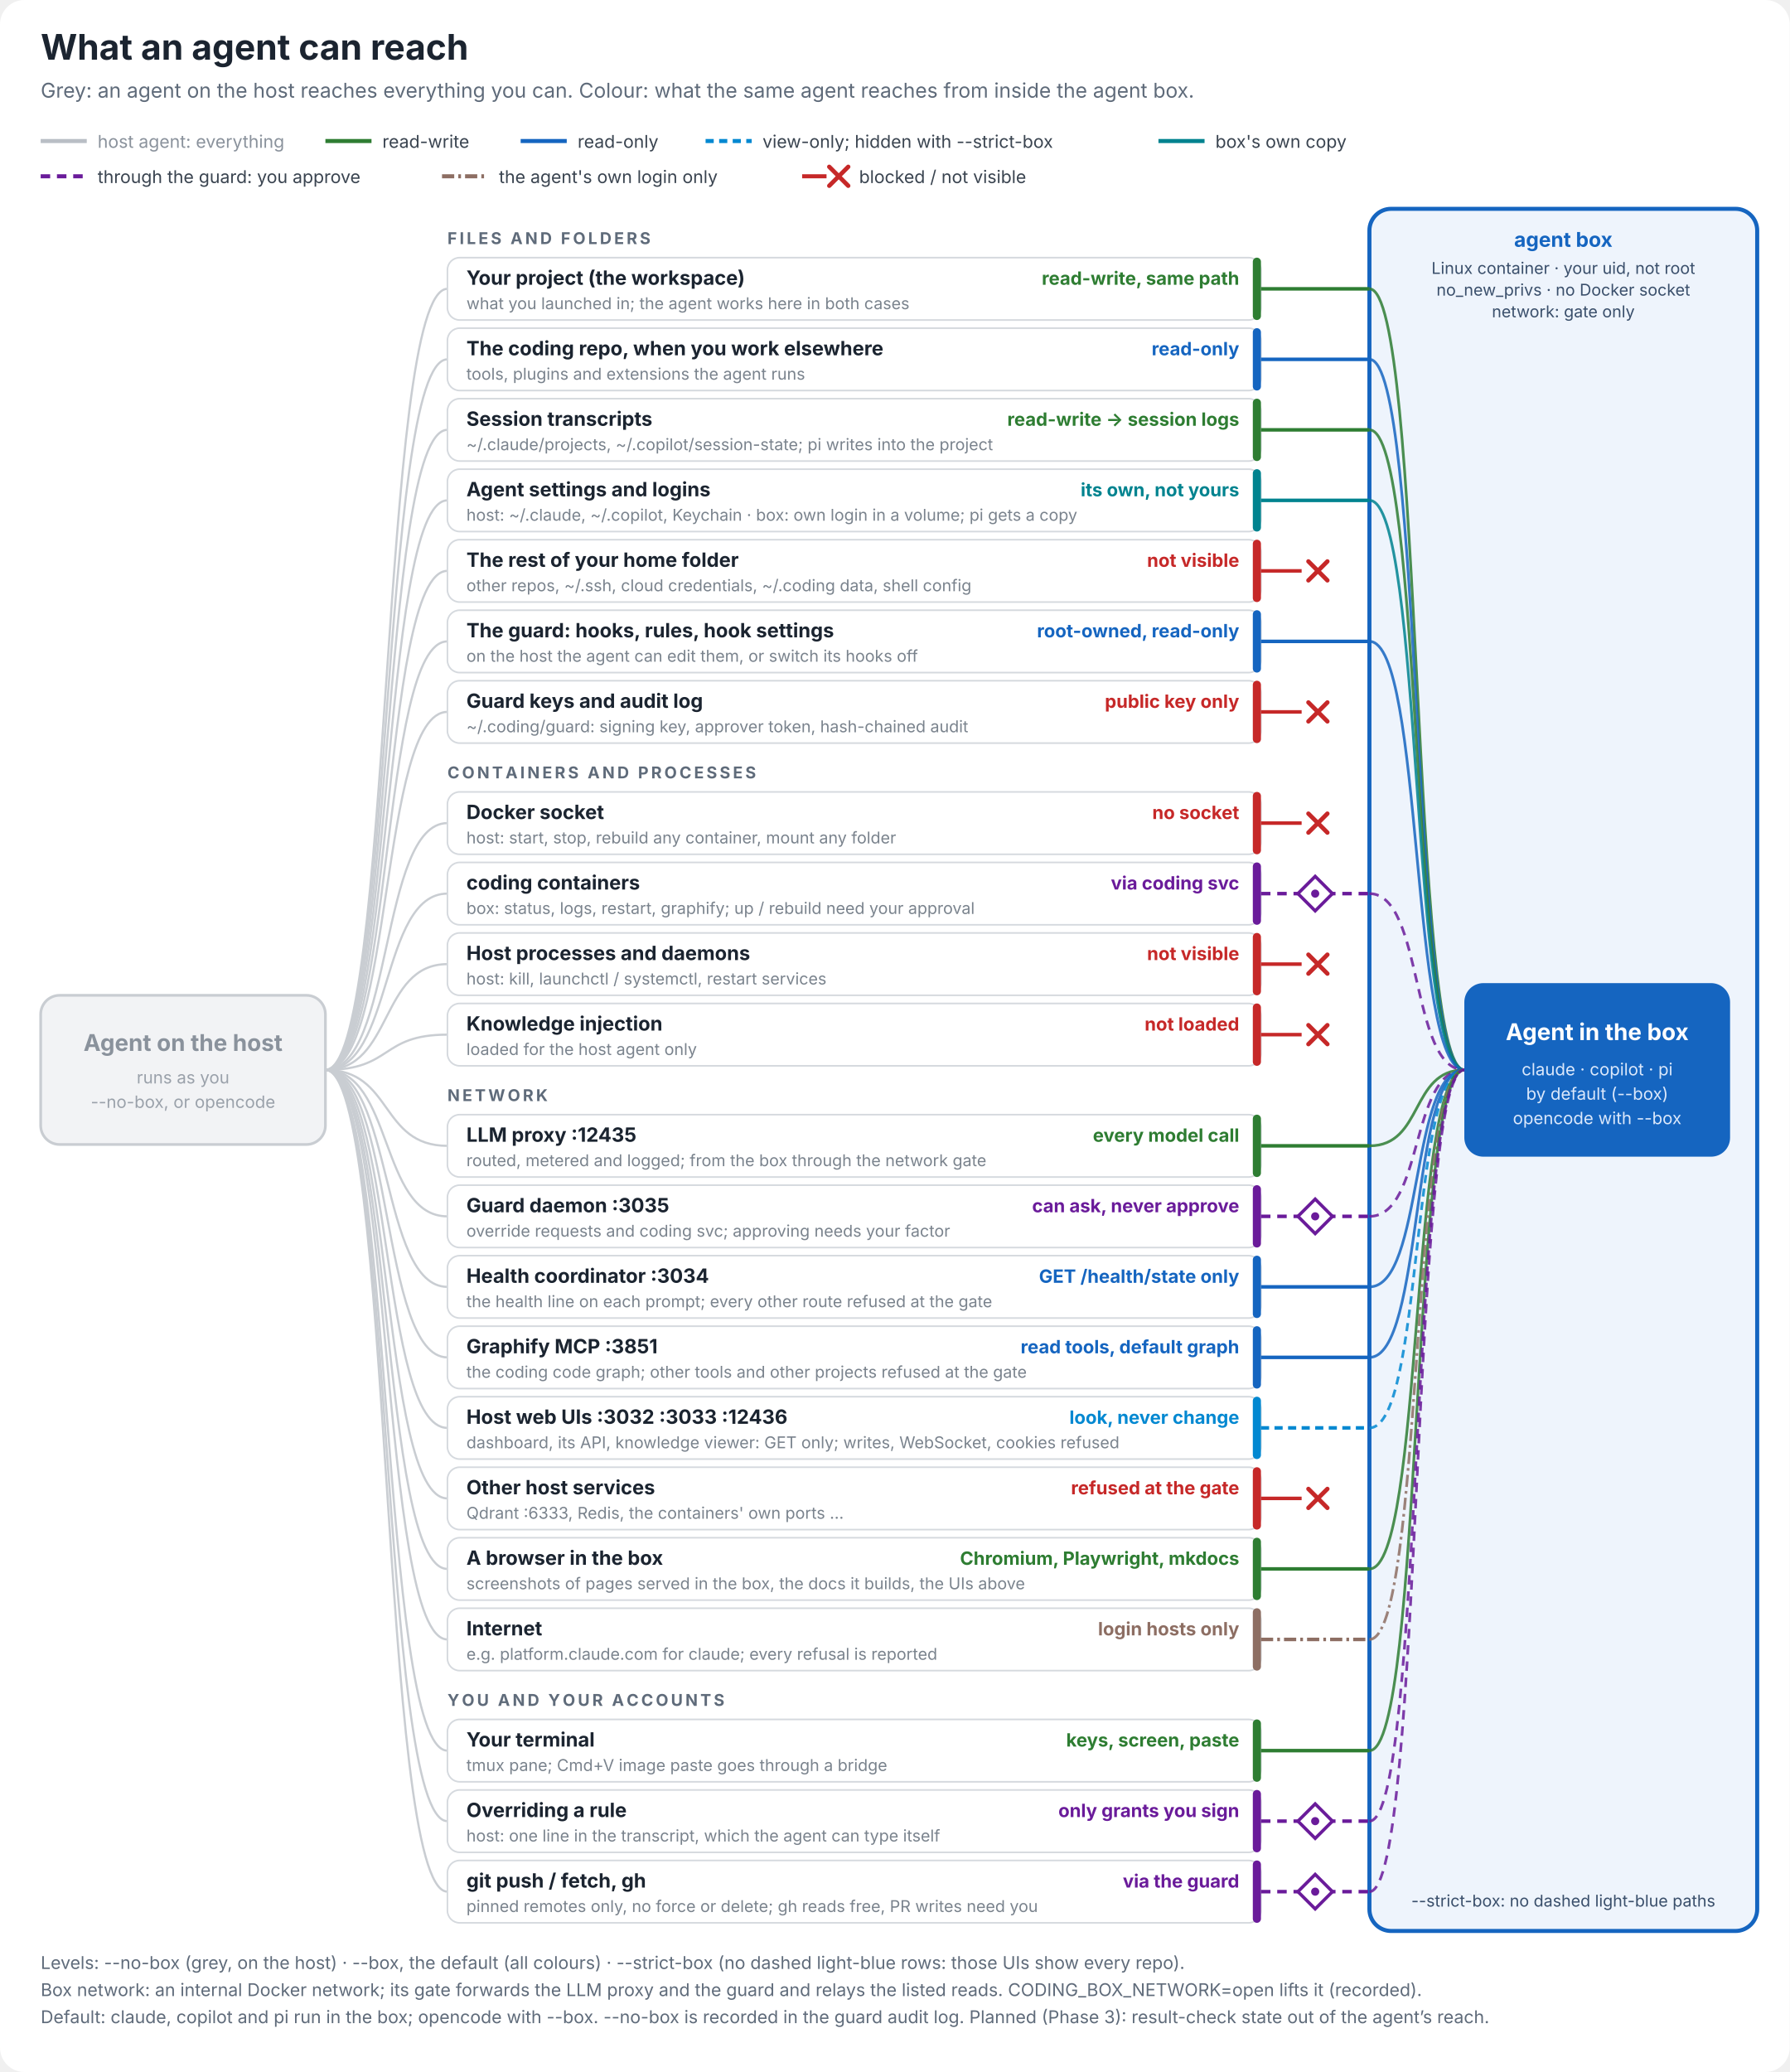
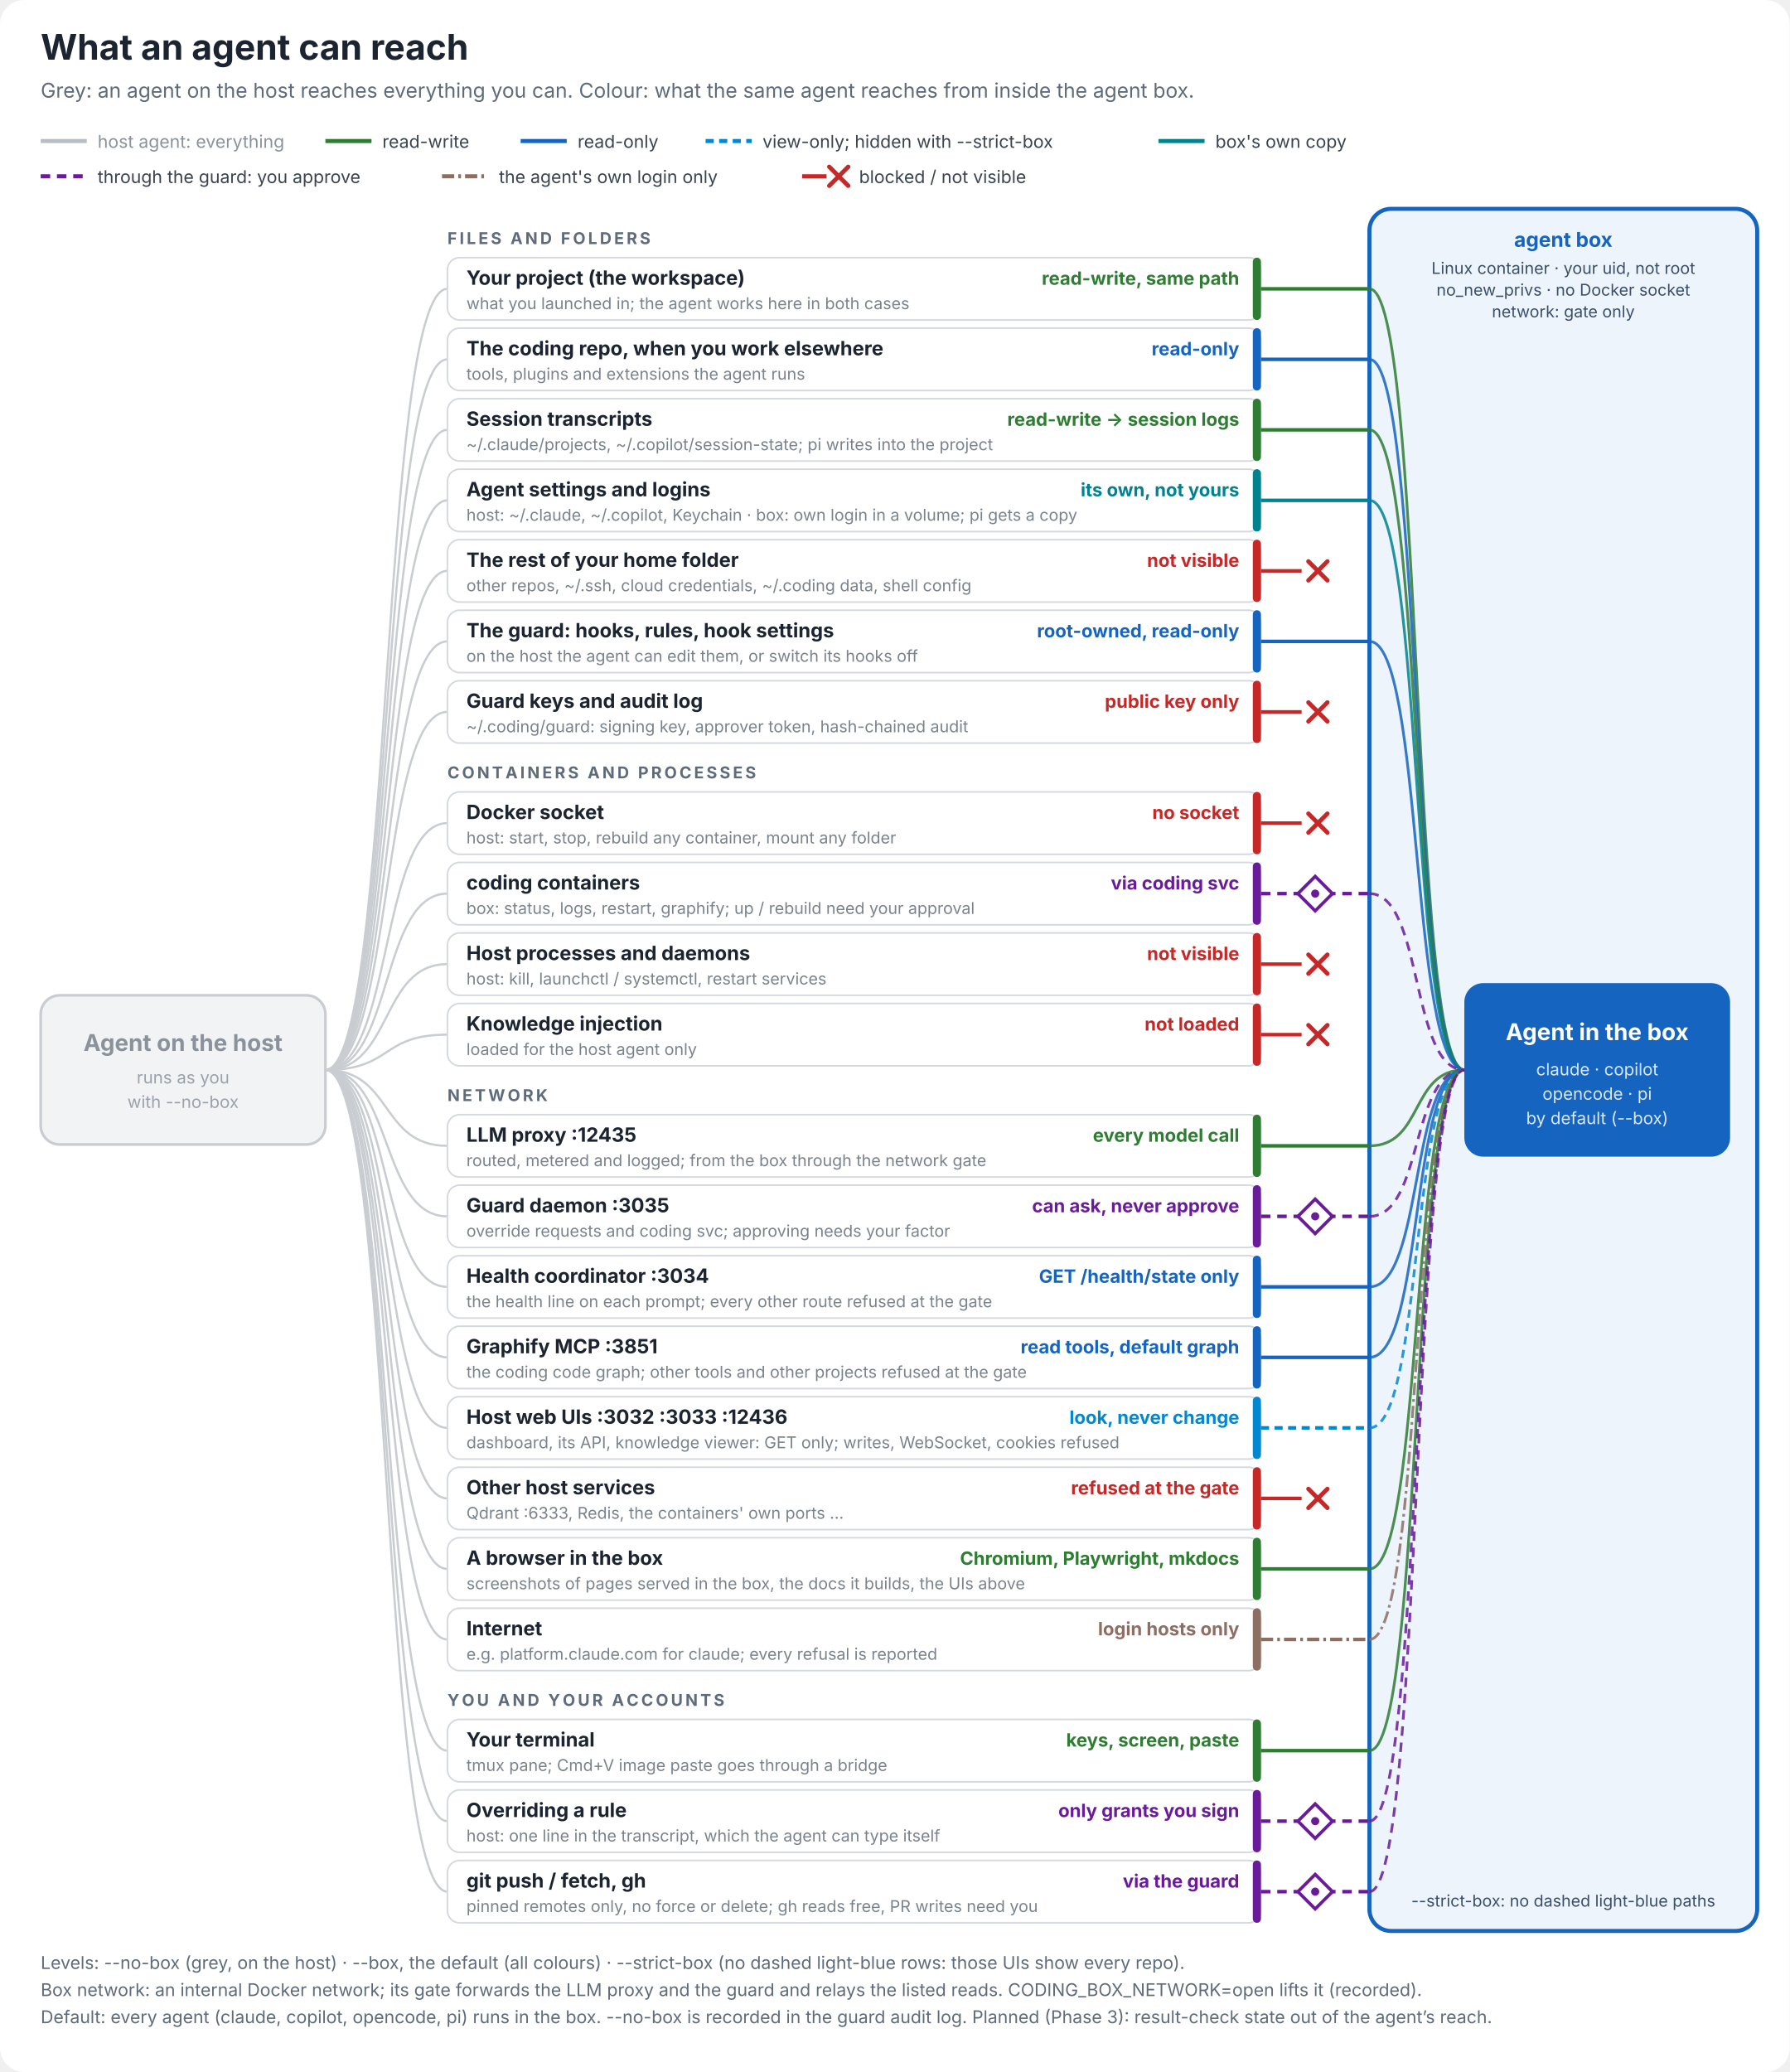
<svg xmlns="http://www.w3.org/2000/svg" viewBox="0 0 1320 1528" width="1320" height="1528" font-family="Inter, -apple-system, 'Segoe UI', Helvetica, Arial, sans-serif" role="img" aria-labelledby="t d">
  <rect x="0" y="0" width="1320" height="1528" rx="18" fill="#ffffff" />
  <text x="330" y="180" font-size="12" font-weight="700" fill="#5f6b7a">F I L E S   A N D   F O L D E R S</text>
  <text x="330" y="574" font-size="12" font-weight="700" fill="#5f6b7a">C O N T A I N E R S   A N D   P R O C E S S E S</text>
  <text x="330" y="812" font-size="12" font-weight="700" fill="#5f6b7a">N E T W O R K</text>
  <text x="330" y="1258" font-size="12" font-weight="700" fill="#5f6b7a">Y O U   A N D   Y O U R   A C C O U N T S</text>
  <text x="30" y="44" font-size="26" font-weight="700" fill="#1b2430">What an agent can reach</text>
  <text x="30" y="72" font-size="15" fill="#5f6b7a">Grey: an agent on the host reaches everything you can. Colour: what the same agent reaches from inside the agent box.</text>
  <line x1="30" y1="104" x2="64" y2="104" stroke="#b9bec5" stroke-width="3" />
  <text x="72" y="109" font-size="13" fill="#8a929c">host agent: everything</text>
  <line x1="240" y1="104" x2="274" y2="104" stroke="#2e7d32" stroke-width="3" />
  <text x="282" y="109" font-size="13" fill="#3a4450">read-write</text>
  <line x1="384" y1="104" x2="418" y2="104" stroke="#1565c0" stroke-width="3" />
  <text x="426" y="109" font-size="13" fill="#3a4450">read-only</text>
  <line x1="520.4" y1="104" x2="554.4" y2="104" stroke="#0288d1" stroke-width="3" stroke-dasharray="6 4" />
  <text x="562.4" y="109" font-size="13" fill="#3a4450">view-only; hidden with --strict-box</text>
  <line x1="854.4" y1="104" x2="888.4" y2="104" stroke="#00838f" stroke-width="3" />
  <text x="896.4" y="109" font-size="13" fill="#3a4450">box's own copy</text>
  <line x1="30" y1="130" x2="64" y2="130" stroke="#6a1b9a" stroke-width="3" stroke-dasharray="7 5" />
  <text x="72" y="135" font-size="13" fill="#3a4450">through the guard: you approve</text>
  <line x1="326" y1="130" x2="360" y2="130" stroke="#8d6e63" stroke-width="3" stroke-dasharray="9 3 2 3" />
  <text x="368" y="135" font-size="13" fill="#3a4450">the agent's own login only</text>
  <line x1="591.6" y1="130" x2="609.6" y2="130" stroke="#c62828" stroke-width="3" />
  <g stroke="#c62828" stroke-width="3.2" stroke-linecap="round">
    <line x1="611.6" y1="123" x2="625.6" y2="137" />
    <line x1="611.6" y1="137" x2="625.6" y2="123" />
  </g>
  <text x="633.6" y="135" font-size="13" fill="#3a4450">blocked / not visible</text>
  <path d="M 240 789 C 290 789, 280 213, 330 213" fill="none" stroke="#c9cdd2" stroke-width="1.6" />
  <path d="M 240 789 C 290 789, 280 265, 330 265" fill="none" stroke="#c9cdd2" stroke-width="1.6" />
  <path d="M 240 789 C 290 789, 280 317, 330 317" fill="none" stroke="#c9cdd2" stroke-width="1.6" />
  <path d="M 240 789 C 290 789, 280 369, 330 369" fill="none" stroke="#c9cdd2" stroke-width="1.6" />
  <path d="M 240 789 C 290 789, 280 421, 330 421" fill="none" stroke="#c9cdd2" stroke-width="1.6" />
  <path d="M 240 789 C 290 789, 280 473, 330 473" fill="none" stroke="#c9cdd2" stroke-width="1.6" />
  <path d="M 240 789 C 290 789, 280 525, 330 525" fill="none" stroke="#c9cdd2" stroke-width="1.6" />
  <path d="M 240 789 C 290 789, 280 607, 330 607" fill="none" stroke="#c9cdd2" stroke-width="1.6" />
  <path d="M 240 789 C 290 789, 280 659, 330 659" fill="none" stroke="#c9cdd2" stroke-width="1.6" />
  <path d="M 240 789 C 290 789, 280 711, 330 711" fill="none" stroke="#c9cdd2" stroke-width="1.6" />
  <path d="M 240 789 C 290 789, 280 763, 330 763" fill="none" stroke="#c9cdd2" stroke-width="1.6" />
  <path d="M 240 789 C 290 789, 280 845, 330 845" fill="none" stroke="#c9cdd2" stroke-width="1.6" />
  <path d="M 240 789 C 290 789, 280 897, 330 897" fill="none" stroke="#c9cdd2" stroke-width="1.6" />
  <path d="M 240 789 C 290 789, 280 949, 330 949" fill="none" stroke="#c9cdd2" stroke-width="1.6" />
  <path d="M 240 789 C 290 789, 280 1001, 330 1001" fill="none" stroke="#c9cdd2" stroke-width="1.6" />
  <path d="M 240 789 C 290 789, 280 1053, 330 1053" fill="none" stroke="#c9cdd2" stroke-width="1.6" />
  <path d="M 240 789 C 290 789, 280 1105, 330 1105" fill="none" stroke="#c9cdd2" stroke-width="1.6" />
  <path d="M 240 789 C 290 789, 280 1157, 330 1157" fill="none" stroke="#c9cdd2" stroke-width="1.6" />
  <path d="M 240 789 C 290 789, 280 1209, 330 1209" fill="none" stroke="#c9cdd2" stroke-width="1.6" />
  <path d="M 240 789 C 290 789, 280 1291, 330 1291" fill="none" stroke="#c9cdd2" stroke-width="1.6" />
  <path d="M 240 789 C 290 789, 280 1343, 330 1343" fill="none" stroke="#c9cdd2" stroke-width="1.6" />
  <path d="M 240 789 C 290 789, 280 1395, 330 1395" fill="none" stroke="#c9cdd2" stroke-width="1.6" />
  <rect x="30" y="734" width="210" height="110" rx="14" fill="#f2f3f5" stroke="#c9cdd2" stroke-width="2" />
  <text x="135" y="775" text-anchor="middle" font-size="17" font-weight="700" fill="#8a929c">Agent on the host</text>
  <text x="135" y="799" text-anchor="middle" font-size="12.5" fill="#9aa1aa">runs as you</text>
-   <text x="135" y="817" text-anchor="middle" font-size="12.5" fill="#9aa1aa">--no-box, or opencode</text>
+   <text x="135" y="817" text-anchor="middle" font-size="12.5" fill="#9aa1aa">with --no-box</text>
  <rect x="1010" y="154" width="286" height="1270" rx="16" fill="#eef4fc" stroke="#1565c0" stroke-width="3" />
  <text x="1153" y="182" text-anchor="middle" font-size="15" font-weight="700" fill="#1565c0">agent box</text>
  <text x="1153" y="202" text-anchor="middle" font-size="12" fill="#3a4f6b">Linux container · your uid, not root</text>
  <text x="1153" y="218" text-anchor="middle" font-size="12" fill="#3a4f6b">no_new_privs · no Docker socket</text>
  <text x="1153" y="234" text-anchor="middle" font-size="12" fill="#3a4f6b">network: gate only</text>
  <text x="1153" y="1406" text-anchor="middle" font-size="12" fill="#3a4f6b">--strict-box: no dashed light-blue paths</text>
  <rect x="330" y="190" width="600" height="46" rx="9" fill="#ffffff" stroke="#d5d9de" stroke-width="1.2" />
  <rect x="924" y="190" width="6" height="46" rx="3" fill="#2e7d32" />
  <text x="344" y="210" font-size="14.5" font-weight="700" fill="#1b2430">Your project (the workspace)</text>
  <text x="914" y="210" text-anchor="end" font-size="13.5" font-weight="700" fill="#2e7d32">read-write, same path</text>
  <text x="344" y="228" font-size="12" fill="#7a838d">what you launched in; the agent works here in both cases</text>
  <line x1="930" y1="213" x2="1010" y2="213" stroke="#2e7d32" stroke-width="2.6" />
  <path d="M 1010 213 C 1050 213, 1040 789, 1080 789" fill="none" stroke="#2e7d32" stroke-width="2" opacity="0.85" />
  <rect x="330" y="242" width="600" height="46" rx="9" fill="#ffffff" stroke="#d5d9de" stroke-width="1.2" />
  <rect x="924" y="242" width="6" height="46" rx="3" fill="#1565c0" />
  <text x="344" y="262" font-size="14.5" font-weight="700" fill="#1b2430">The coding repo, when you work elsewhere</text>
  <text x="914" y="262" text-anchor="end" font-size="13.5" font-weight="700" fill="#1565c0">read-only</text>
  <text x="344" y="280" font-size="12" fill="#7a838d">tools, plugins and extensions the agent runs</text>
  <line x1="930" y1="265" x2="1010" y2="265" stroke="#1565c0" stroke-width="2.6" />
  <path d="M 1010 265 C 1050 265, 1040 789, 1080 789" fill="none" stroke="#1565c0" stroke-width="2" opacity="0.85" />
  <rect x="330" y="294" width="600" height="46" rx="9" fill="#ffffff" stroke="#d5d9de" stroke-width="1.2" />
  <rect x="924" y="294" width="6" height="46" rx="3" fill="#2e7d32" />
  <text x="344" y="314" font-size="14.5" font-weight="700" fill="#1b2430">Session transcripts</text>
  <text x="914" y="314" text-anchor="end" font-size="13.5" font-weight="700" fill="#2e7d32">read-write → session logs</text>
  <text x="344" y="332" font-size="12" fill="#7a838d">~/.claude/projects, ~/.copilot/session-state; pi writes into the project</text>
  <line x1="930" y1="317" x2="1010" y2="317" stroke="#2e7d32" stroke-width="2.6" />
  <path d="M 1010 317 C 1050 317, 1040 789, 1080 789" fill="none" stroke="#2e7d32" stroke-width="2" opacity="0.85" />
  <rect x="330" y="346" width="600" height="46" rx="9" fill="#ffffff" stroke="#d5d9de" stroke-width="1.2" />
  <rect x="924" y="346" width="6" height="46" rx="3" fill="#00838f" />
  <text x="344" y="366" font-size="14.5" font-weight="700" fill="#1b2430">Agent settings and logins</text>
  <text x="914" y="366" text-anchor="end" font-size="13.5" font-weight="700" fill="#00838f">its own, not yours</text>
  <text x="344" y="384" font-size="12" fill="#7a838d">host: ~/.claude, ~/.copilot, Keychain · box: own login in a volume; pi gets a copy</text>
  <line x1="930" y1="369" x2="1010" y2="369" stroke="#00838f" stroke-width="2.6" />
  <path d="M 1010 369 C 1050 369, 1040 789, 1080 789" fill="none" stroke="#00838f" stroke-width="2" opacity="0.85" />
  <rect x="330" y="398" width="600" height="46" rx="9" fill="#ffffff" stroke="#d5d9de" stroke-width="1.2" />
  <rect x="924" y="398" width="6" height="46" rx="3" fill="#c62828" />
  <text x="344" y="418" font-size="14.5" font-weight="700" fill="#1b2430">The rest of your home folder</text>
  <text x="914" y="418" text-anchor="end" font-size="13.5" font-weight="700" fill="#c62828">not visible</text>
  <text x="344" y="436" font-size="12" fill="#7a838d">other repos, ~/.ssh, cloud credentials, ~/.coding data, shell config</text>
  <line x1="930" y1="421" x2="960" y2="421" stroke="#c62828" stroke-width="2.6" />
  <g stroke="#c62828" stroke-width="3.2" stroke-linecap="round">
    <line x1="965" y1="414" x2="979" y2="428" />
    <line x1="965" y1="428" x2="979" y2="414" />
  </g>
  <rect x="330" y="450" width="600" height="46" rx="9" fill="#ffffff" stroke="#d5d9de" stroke-width="1.2" />
  <rect x="924" y="450" width="6" height="46" rx="3" fill="#1565c0" />
  <text x="344" y="470" font-size="14.5" font-weight="700" fill="#1b2430">The guard: hooks, rules, hook settings</text>
  <text x="914" y="470" text-anchor="end" font-size="13.5" font-weight="700" fill="#1565c0">root-owned, read-only</text>
  <text x="344" y="488" font-size="12" fill="#7a838d">on the host the agent can edit them, or switch its hooks off</text>
  <line x1="930" y1="473" x2="1010" y2="473" stroke="#1565c0" stroke-width="2.6" />
  <path d="M 1010 473 C 1050 473, 1040 789, 1080 789" fill="none" stroke="#1565c0" stroke-width="2" opacity="0.85" />
  <rect x="330" y="502" width="600" height="46" rx="9" fill="#ffffff" stroke="#d5d9de" stroke-width="1.2" />
  <rect x="924" y="502" width="6" height="46" rx="3" fill="#c62828" />
  <text x="344" y="522" font-size="14.5" font-weight="700" fill="#1b2430">Guard keys and audit log</text>
  <text x="914" y="522" text-anchor="end" font-size="13.5" font-weight="700" fill="#c62828">public key only</text>
  <text x="344" y="540" font-size="12" fill="#7a838d">~/.coding/guard: signing key, approver token, hash-chained audit</text>
  <line x1="930" y1="525" x2="960" y2="525" stroke="#c62828" stroke-width="2.6" />
  <g stroke="#c62828" stroke-width="3.2" stroke-linecap="round">
    <line x1="965" y1="518" x2="979" y2="532" />
    <line x1="965" y1="532" x2="979" y2="518" />
  </g>
  <rect x="330" y="584" width="600" height="46" rx="9" fill="#ffffff" stroke="#d5d9de" stroke-width="1.2" />
  <rect x="924" y="584" width="6" height="46" rx="3" fill="#c62828" />
  <text x="344" y="604" font-size="14.5" font-weight="700" fill="#1b2430">Docker socket</text>
  <text x="914" y="604" text-anchor="end" font-size="13.5" font-weight="700" fill="#c62828">no socket</text>
  <text x="344" y="622" font-size="12" fill="#7a838d">host: start, stop, rebuild any container, mount any folder</text>
  <line x1="930" y1="607" x2="960" y2="607" stroke="#c62828" stroke-width="2.6" />
  <g stroke="#c62828" stroke-width="3.2" stroke-linecap="round">
    <line x1="965" y1="600" x2="979" y2="614" />
    <line x1="965" y1="614" x2="979" y2="600" />
  </g>
  <rect x="330" y="636" width="600" height="46" rx="9" fill="#ffffff" stroke="#d5d9de" stroke-width="1.2" />
  <rect x="924" y="636" width="6" height="46" rx="3" fill="#6a1b9a" />
  <text x="344" y="656" font-size="14.5" font-weight="700" fill="#1b2430">coding containers</text>
  <text x="914" y="656" text-anchor="end" font-size="13.5" font-weight="700" fill="#6a1b9a">via coding svc</text>
  <text x="344" y="674" font-size="12" fill="#7a838d">box: status, logs, restart, graphify; up / rebuild need your approval</text>
  <line x1="930" y1="659" x2="1010" y2="659" stroke="#6a1b9a" stroke-width="2.6" stroke-dasharray="7 5" />
  <g>
    <rect x="961" y="650" width="18" height="18" transform="rotate(45 970 659)" fill="#ffffff" stroke="#6a1b9a" stroke-width="2.4" />
    <circle cx="970" cy="659" r="3" fill="#6a1b9a" />
  </g>
  <path d="M 1010 659 C 1050 659, 1040 789, 1080 789" fill="none" stroke="#6a1b9a" stroke-width="2" stroke-dasharray="7 5" opacity="0.85" />
  <rect x="330" y="688" width="600" height="46" rx="9" fill="#ffffff" stroke="#d5d9de" stroke-width="1.2" />
  <rect x="924" y="688" width="6" height="46" rx="3" fill="#c62828" />
  <text x="344" y="708" font-size="14.5" font-weight="700" fill="#1b2430">Host processes and daemons</text>
  <text x="914" y="708" text-anchor="end" font-size="13.5" font-weight="700" fill="#c62828">not visible</text>
  <text x="344" y="726" font-size="12" fill="#7a838d">host: kill, launchctl / systemctl, restart services</text>
  <line x1="930" y1="711" x2="960" y2="711" stroke="#c62828" stroke-width="2.6" />
  <g stroke="#c62828" stroke-width="3.2" stroke-linecap="round">
    <line x1="965" y1="704" x2="979" y2="718" />
    <line x1="965" y1="718" x2="979" y2="704" />
  </g>
  <rect x="330" y="740" width="600" height="46" rx="9" fill="#ffffff" stroke="#d5d9de" stroke-width="1.2" />
  <rect x="924" y="740" width="6" height="46" rx="3" fill="#c62828" />
  <text x="344" y="760" font-size="14.5" font-weight="700" fill="#1b2430">Knowledge injection</text>
  <text x="914" y="760" text-anchor="end" font-size="13.5" font-weight="700" fill="#c62828">not loaded</text>
  <text x="344" y="778" font-size="12" fill="#7a838d">loaded for the host agent only</text>
  <line x1="930" y1="763" x2="960" y2="763" stroke="#c62828" stroke-width="2.6" />
  <g stroke="#c62828" stroke-width="3.2" stroke-linecap="round">
    <line x1="965" y1="756" x2="979" y2="770" />
    <line x1="965" y1="770" x2="979" y2="756" />
  </g>
  <rect x="330" y="822" width="600" height="46" rx="9" fill="#ffffff" stroke="#d5d9de" stroke-width="1.2" />
  <rect x="924" y="822" width="6" height="46" rx="3" fill="#2e7d32" />
  <text x="344" y="842" font-size="14.5" font-weight="700" fill="#1b2430">LLM proxy  :12435</text>
  <text x="914" y="842" text-anchor="end" font-size="13.5" font-weight="700" fill="#2e7d32">every model call</text>
  <text x="344" y="860" font-size="12" fill="#7a838d">routed, metered and logged; from the box through the network gate</text>
  <line x1="930" y1="845" x2="1010" y2="845" stroke="#2e7d32" stroke-width="2.6" />
  <path d="M 1010 845 C 1050 845, 1040 789, 1080 789" fill="none" stroke="#2e7d32" stroke-width="2" opacity="0.85" />
  <rect x="330" y="874" width="600" height="46" rx="9" fill="#ffffff" stroke="#d5d9de" stroke-width="1.2" />
  <rect x="924" y="874" width="6" height="46" rx="3" fill="#6a1b9a" />
  <text x="344" y="894" font-size="14.5" font-weight="700" fill="#1b2430">Guard daemon  :3035</text>
  <text x="914" y="894" text-anchor="end" font-size="13.5" font-weight="700" fill="#6a1b9a">can ask, never approve</text>
  <text x="344" y="912" font-size="12" fill="#7a838d">override requests and coding svc; approving needs your factor</text>
  <line x1="930" y1="897" x2="1010" y2="897" stroke="#6a1b9a" stroke-width="2.6" stroke-dasharray="7 5" />
  <g>
    <rect x="961" y="888" width="18" height="18" transform="rotate(45 970 897)" fill="#ffffff" stroke="#6a1b9a" stroke-width="2.4" />
    <circle cx="970" cy="897" r="3" fill="#6a1b9a" />
  </g>
  <path d="M 1010 897 C 1050 897, 1040 789, 1080 789" fill="none" stroke="#6a1b9a" stroke-width="2" stroke-dasharray="7 5" opacity="0.85" />
  <rect x="330" y="926" width="600" height="46" rx="9" fill="#ffffff" stroke="#d5d9de" stroke-width="1.2" />
  <rect x="924" y="926" width="6" height="46" rx="3" fill="#1565c0" />
  <text x="344" y="946" font-size="14.5" font-weight="700" fill="#1b2430">Health coordinator  :3034</text>
  <text x="914" y="946" text-anchor="end" font-size="13.5" font-weight="700" fill="#1565c0">GET /health/state only</text>
  <text x="344" y="964" font-size="12" fill="#7a838d">the health line on each prompt; every other route refused at the gate</text>
  <line x1="930" y1="949" x2="1010" y2="949" stroke="#1565c0" stroke-width="2.6" />
  <path d="M 1010 949 C 1050 949, 1040 789, 1080 789" fill="none" stroke="#1565c0" stroke-width="2" opacity="0.85" />
  <rect x="330" y="978" width="600" height="46" rx="9" fill="#ffffff" stroke="#d5d9de" stroke-width="1.2" />
  <rect x="924" y="978" width="6" height="46" rx="3" fill="#1565c0" />
  <text x="344" y="998" font-size="14.5" font-weight="700" fill="#1b2430">Graphify MCP  :3851</text>
  <text x="914" y="998" text-anchor="end" font-size="13.5" font-weight="700" fill="#1565c0">read tools, default graph</text>
  <text x="344" y="1016" font-size="12" fill="#7a838d">the coding code graph; other tools and other projects refused at the gate</text>
  <line x1="930" y1="1001" x2="1010" y2="1001" stroke="#1565c0" stroke-width="2.6" />
  <path d="M 1010 1001 C 1050 1001, 1040 789, 1080 789" fill="none" stroke="#1565c0" stroke-width="2" opacity="0.85" />
  <rect x="330" y="1030" width="600" height="46" rx="9" fill="#ffffff" stroke="#d5d9de" stroke-width="1.2" />
  <rect x="924" y="1030" width="6" height="46" rx="3" fill="#0288d1" />
  <text x="344" y="1050" font-size="14.5" font-weight="700" fill="#1b2430">Host web UIs  :3032 :3033 :12436</text>
  <text x="914" y="1050" text-anchor="end" font-size="13.5" font-weight="700" fill="#0288d1">look, never change</text>
  <text x="344" y="1068" font-size="12" fill="#7a838d">dashboard, its API, knowledge viewer: GET only; writes, WebSocket, cookies refused</text>
  <line x1="930" y1="1053" x2="1010" y2="1053" stroke="#0288d1" stroke-width="2.6" stroke-dasharray="6 4" />
  <path d="M 1010 1053 C 1050 1053, 1040 789, 1080 789" fill="none" stroke="#0288d1" stroke-width="2" stroke-dasharray="6 4" opacity="0.85" />
  <rect x="330" y="1082" width="600" height="46" rx="9" fill="#ffffff" stroke="#d5d9de" stroke-width="1.2" />
  <rect x="924" y="1082" width="6" height="46" rx="3" fill="#c62828" />
  <text x="344" y="1102" font-size="14.5" font-weight="700" fill="#1b2430">Other host services</text>
  <text x="914" y="1102" text-anchor="end" font-size="13.5" font-weight="700" fill="#c62828">refused at the gate</text>
  <text x="344" y="1120" font-size="12" fill="#7a838d">Qdrant :6333, Redis, the containers' own ports …</text>
  <line x1="930" y1="1105" x2="960" y2="1105" stroke="#c62828" stroke-width="2.6" />
  <g stroke="#c62828" stroke-width="3.2" stroke-linecap="round">
    <line x1="965" y1="1098" x2="979" y2="1112" />
    <line x1="965" y1="1112" x2="979" y2="1098" />
  </g>
  <rect x="330" y="1134" width="600" height="46" rx="9" fill="#ffffff" stroke="#d5d9de" stroke-width="1.2" />
  <rect x="924" y="1134" width="6" height="46" rx="3" fill="#2e7d32" />
  <text x="344" y="1154" font-size="14.5" font-weight="700" fill="#1b2430">A browser in the box</text>
  <text x="914" y="1154" text-anchor="end" font-size="13.5" font-weight="700" fill="#2e7d32">Chromium, Playwright, mkdocs</text>
  <text x="344" y="1172" font-size="12" fill="#7a838d">screenshots of pages served in the box, the docs it builds, the UIs above</text>
  <line x1="930" y1="1157" x2="1010" y2="1157" stroke="#2e7d32" stroke-width="2.6" />
  <path d="M 1010 1157 C 1050 1157, 1040 789, 1080 789" fill="none" stroke="#2e7d32" stroke-width="2" opacity="0.85" />
  <rect x="330" y="1186" width="600" height="46" rx="9" fill="#ffffff" stroke="#d5d9de" stroke-width="1.2" />
  <rect x="924" y="1186" width="6" height="46" rx="3" fill="#8d6e63" />
  <text x="344" y="1206" font-size="14.5" font-weight="700" fill="#1b2430">Internet</text>
  <text x="914" y="1206" text-anchor="end" font-size="13.5" font-weight="700" fill="#8d6e63">login hosts only</text>
  <text x="344" y="1224" font-size="12" fill="#7a838d">e.g. platform.claude.com for claude; every refusal is reported</text>
  <line x1="930" y1="1209" x2="1010" y2="1209" stroke="#8d6e63" stroke-width="2.6" stroke-dasharray="9 3 2 3" />
  <path d="M 1010 1209 C 1050 1209, 1040 789, 1080 789" fill="none" stroke="#8d6e63" stroke-width="2" stroke-dasharray="9 3 2 3" opacity="0.85" />
  <rect x="330" y="1268" width="600" height="46" rx="9" fill="#ffffff" stroke="#d5d9de" stroke-width="1.2" />
  <rect x="924" y="1268" width="6" height="46" rx="3" fill="#2e7d32" />
  <text x="344" y="1288" font-size="14.5" font-weight="700" fill="#1b2430">Your terminal</text>
  <text x="914" y="1288" text-anchor="end" font-size="13.5" font-weight="700" fill="#2e7d32">keys, screen, paste</text>
  <text x="344" y="1306" font-size="12" fill="#7a838d">tmux pane; Cmd+V image paste goes through a bridge</text>
  <line x1="930" y1="1291" x2="1010" y2="1291" stroke="#2e7d32" stroke-width="2.6" />
  <path d="M 1010 1291 C 1050 1291, 1040 789, 1080 789" fill="none" stroke="#2e7d32" stroke-width="2" opacity="0.85" />
  <rect x="330" y="1320" width="600" height="46" rx="9" fill="#ffffff" stroke="#d5d9de" stroke-width="1.2" />
  <rect x="924" y="1320" width="6" height="46" rx="3" fill="#6a1b9a" />
  <text x="344" y="1340" font-size="14.5" font-weight="700" fill="#1b2430">Overriding a rule</text>
  <text x="914" y="1340" text-anchor="end" font-size="13.5" font-weight="700" fill="#6a1b9a">only grants you sign</text>
  <text x="344" y="1358" font-size="12" fill="#7a838d">host: one line in the transcript, which the agent can type itself</text>
  <line x1="930" y1="1343" x2="1010" y2="1343" stroke="#6a1b9a" stroke-width="2.6" stroke-dasharray="7 5" />
  <g>
    <rect x="961" y="1334" width="18" height="18" transform="rotate(45 970 1343)" fill="#ffffff" stroke="#6a1b9a" stroke-width="2.4" />
    <circle cx="970" cy="1343" r="3" fill="#6a1b9a" />
  </g>
  <path d="M 1010 1343 C 1050 1343, 1040 789, 1080 789" fill="none" stroke="#6a1b9a" stroke-width="2" stroke-dasharray="7 5" opacity="0.85" />
  <rect x="330" y="1372" width="600" height="46" rx="9" fill="#ffffff" stroke="#d5d9de" stroke-width="1.2" />
  <rect x="924" y="1372" width="6" height="46" rx="3" fill="#6a1b9a" />
  <text x="344" y="1392" font-size="14.5" font-weight="700" fill="#1b2430">git push / fetch, gh</text>
  <text x="914" y="1392" text-anchor="end" font-size="13.5" font-weight="700" fill="#6a1b9a">via the guard</text>
  <text x="344" y="1410" font-size="12" fill="#7a838d">pinned remotes only, no force or delete; gh reads free, PR writes need you</text>
  <line x1="930" y1="1395" x2="1010" y2="1395" stroke="#6a1b9a" stroke-width="2.6" stroke-dasharray="7 5" />
  <g>
    <rect x="961" y="1386" width="18" height="18" transform="rotate(45 970 1395)" fill="#ffffff" stroke="#6a1b9a" stroke-width="2.4" />
    <circle cx="970" cy="1395" r="3" fill="#6a1b9a" />
  </g>
  <path d="M 1010 1395 C 1050 1395, 1040 789, 1080 789" fill="none" stroke="#6a1b9a" stroke-width="2" stroke-dasharray="7 5" opacity="0.85" />
  <rect x="1080" y="725" width="196" height="128" rx="14" fill="#1565c0" />
  <text x="1178" y="767" text-anchor="middle" font-size="17" font-weight="700" fill="#ffffff">Agent in the box</text>
-   <text x="1178" y="793" text-anchor="middle" font-size="12.5" fill="#dbe8fb">claude · copilot · pi</text>
-   <text x="1178" y="811" text-anchor="middle" font-size="12.5" fill="#dbe8fb">by default (--box)</text>
-   <text x="1178" y="829" text-anchor="middle" font-size="12.5" fill="#dbe8fb">opencode with --box</text>
+   <text x="1178" y="793" text-anchor="middle" font-size="12.5" fill="#dbe8fb">claude · copilot</text>
+   <text x="1178" y="811" text-anchor="middle" font-size="12.5" fill="#dbe8fb">opencode · pi</text>
+   <text x="1178" y="829" text-anchor="middle" font-size="12.5" fill="#dbe8fb">by default (--box)</text>
  <text x="30" y="1452" font-size="13" fill="#5f6b7a">Levels: --no-box (grey, on the host) · --box, the default (all colours) · --strict-box (no dashed light-blue rows: those UIs show every repo).</text>
  <text x="30" y="1472" font-size="13" fill="#5f6b7a">Box network: an internal Docker network; its gate forwards the LLM proxy and the guard and relays the listed reads. CODING_BOX_NETWORK=open lifts it (recorded).</text>
-   <text x="30" y="1492" font-size="13" fill="#5f6b7a">Default: claude, copilot and pi run in the box; opencode with --box. --no-box is recorded in the guard audit log. Planned (Phase 3): result-check state out of the agent’s reach.</text>
+   <text x="30" y="1492" font-size="13" fill="#5f6b7a">Default: every agent (claude, copilot, opencode, pi) runs in the box. --no-box is recorded in the guard audit log. Planned (Phase 3): result-check state out of the agent’s reach.</text>
</svg>
